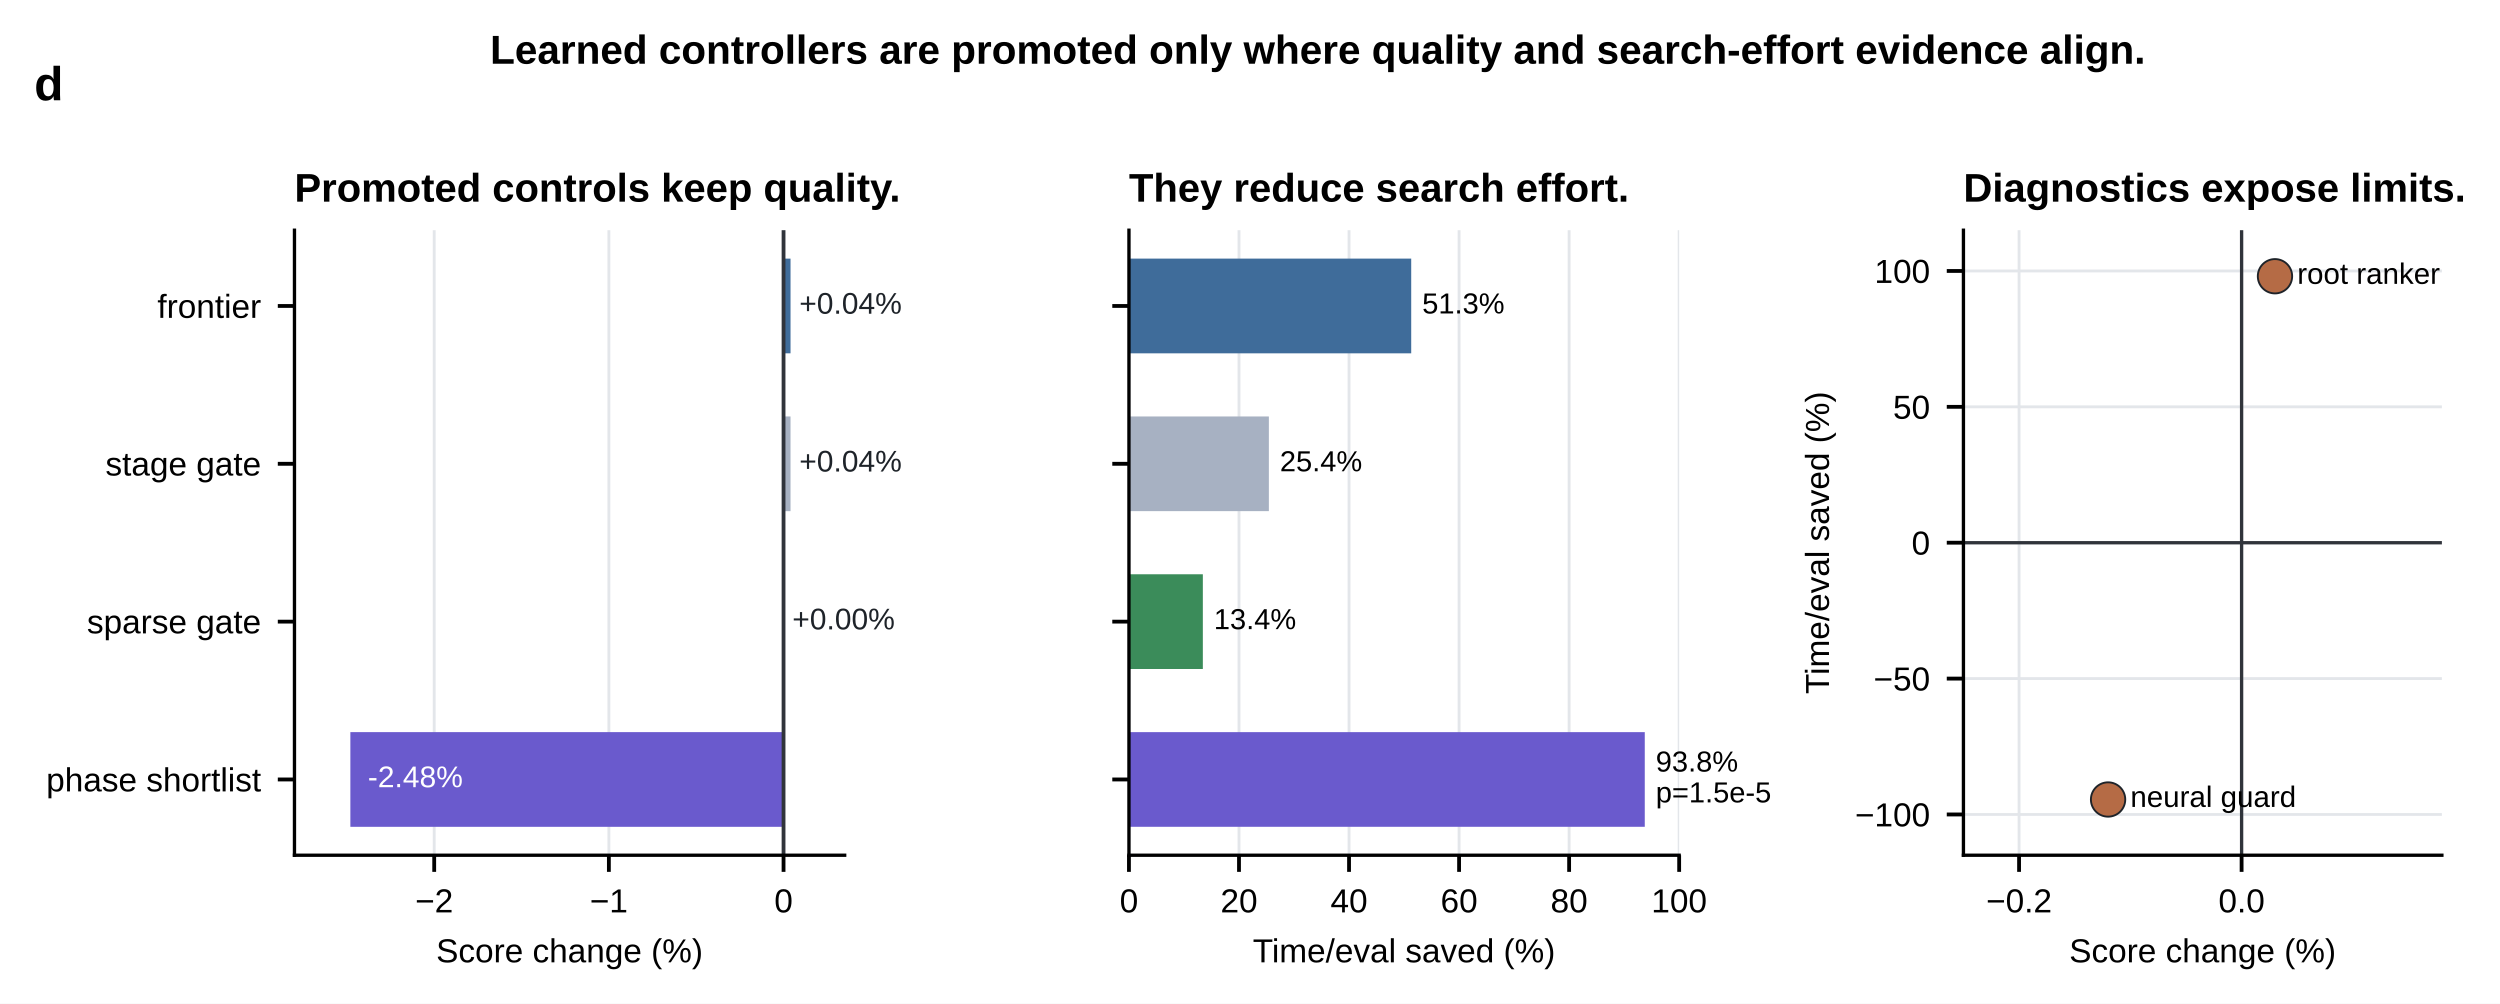
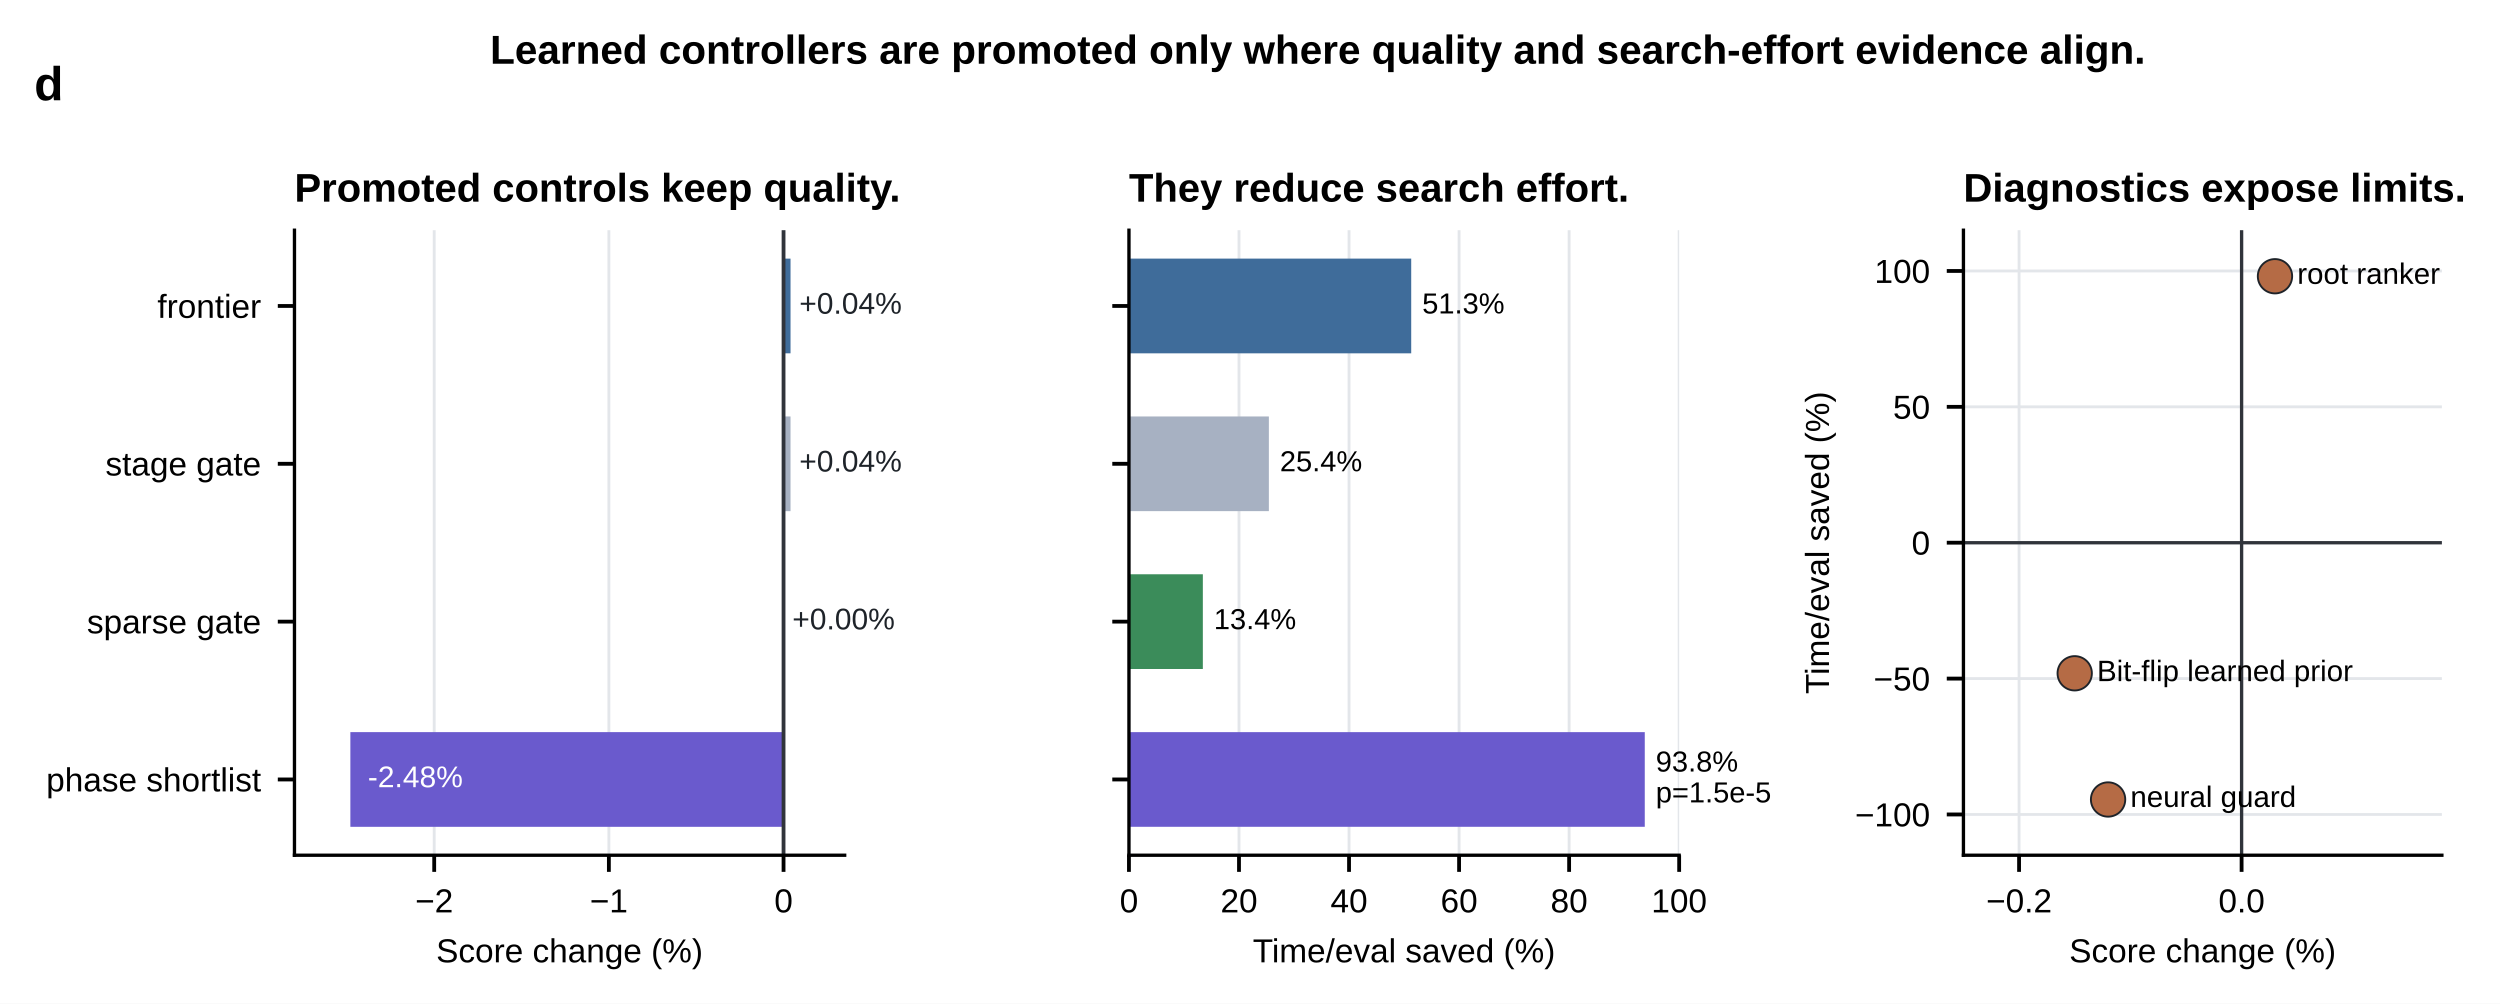
<svg xmlns="http://www.w3.org/2000/svg" xmlns:xlink="http://www.w3.org/1999/xlink" width="525.063pt" height="210.791pt" viewBox="0 0 525.063 210.791" version="1.1">
  <defs>
    <style type="text/css">*{stroke-linejoin: round; stroke-linecap: butt}</style>
  </defs>
  <g id="figure_1">
    <g id="patch_1">
      <path d="M 0 210.791 L 525.063 210.791 L 525.063 0 L 0 0 z " style="fill: #ffffff" />
    </g>
    <g id="axes_1">
      <g id="patch_2">
        <path d="M 61.846 179.62 L 177.404 179.62 L 177.404 48.351 L 61.846 48.351 z " style="fill: #ffffff" />
      </g>
      <g id="matplotlib.axis_1">
        <g id="xtick_1">
          <g id="line2d_1">
            <path d="M 91.194 179.62 L 91.194 48.351 " clip-path="url(#pb774f1482e)" style="fill: none; stroke: #e3e6ea; stroke-width: 0.6; stroke-linecap: square" />
          </g>
          <g id="line2d_2">
            <defs>
              <path id="m3d2e76e041" d="M 0 0 L 0 3.5 " style="stroke: #000000; stroke-width: 0.8" />
            </defs>
            <g>
              <use xlink:href="#m3d2e76e041" x="91.194" y="179.62" style="stroke: #000000; stroke-width: 0.8" />
            </g>
          </g>
          <g id="text_1">
            <text style="font-size: 7px; font-family: 'Arial', 'Helvetica', 'DejaVu Sans', sans-serif; text-anchor: middle" x="91.194" y="191.63" transform="rotate(-0 91.194 191.6305)">−2</text>
          </g>
        </g>
        <g id="xtick_2">
          <g id="line2d_3">
            <path d="M 127.879 179.62 L 127.879 48.351 " clip-path="url(#pb774f1482e)" style="fill: none; stroke: #e3e6ea; stroke-width: 0.6; stroke-linecap: square" />
          </g>
          <g id="line2d_4">
            <g>
              <use xlink:href="#m3d2e76e041" x="127.879" y="179.62" style="stroke: #000000; stroke-width: 0.8" />
            </g>
          </g>
          <g id="text_2">
            <text style="font-size: 7px; font-family: 'Arial', 'Helvetica', 'DejaVu Sans', sans-serif; text-anchor: middle" x="127.879" y="191.63" transform="rotate(-0 127.879 191.6305)">−1</text>
          </g>
        </g>
        <g id="xtick_3">
          <g id="line2d_5">
            <path d="M 164.564 179.62 L 164.564 48.351 " clip-path="url(#pb774f1482e)" style="fill: none; stroke: #e3e6ea; stroke-width: 0.6; stroke-linecap: square" />
          </g>
          <g id="line2d_6">
            <g>
              <use xlink:href="#m3d2e76e041" x="164.564" y="179.62" style="stroke: #000000; stroke-width: 0.8" />
            </g>
          </g>
          <g id="text_3">
            <text style="font-size: 7px; font-family: 'Arial', 'Helvetica', 'DejaVu Sans', sans-serif; text-anchor: middle" x="164.564" y="191.63" transform="rotate(-0 164.564 191.6305)">0</text>
          </g>
        </g>
        <g id="text_4">
          <text style="font-size: 7px; font-family: 'Arial', 'Helvetica', 'DejaVu Sans', sans-serif; text-anchor: middle" x="119.625" y="202.118" transform="rotate(-0 119.6249 202.1175)">Score change (%)</text>
        </g>
      </g>
      <g id="matplotlib.axis_2">
        <g id="ytick_1">
          <g id="line2d_7">
            <defs>
              <path id="m17654f77af" d="M 0 0 L -3.5 0 " style="stroke: #000000; stroke-width: 0.8" />
            </defs>
            <g>
              <use xlink:href="#m17654f77af" x="61.846" y="64.262" style="stroke: #000000; stroke-width: 0.8" />
            </g>
          </g>
          <g id="text_5">
            <text style="font-size: 7px; font-family: 'Arial', 'Helvetica', 'DejaVu Sans', sans-serif; text-anchor: end" x="54.846" y="66.767" transform="rotate(-0 54.846 66.7673)">frontier</text>
          </g>
        </g>
        <g id="ytick_2">
          <g id="line2d_8">
            <g>
              <use xlink:href="#m17654f77af" x="61.846" y="97.411" style="stroke: #000000; stroke-width: 0.8" />
            </g>
          </g>
          <g id="text_6">
            <text style="font-size: 7px; font-family: 'Arial', 'Helvetica', 'DejaVu Sans', sans-serif; text-anchor: end" x="54.846" y="99.875" transform="rotate(-0 54.846 99.87511)">stage gate</text>
          </g>
        </g>
        <g id="ytick_3">
          <g id="line2d_9">
            <g>
              <use xlink:href="#m17654f77af" x="61.846" y="130.56" style="stroke: #000000; stroke-width: 0.8" />
            </g>
          </g>
          <g id="text_7">
            <text style="font-size: 7px; font-family: 'Arial', 'Helvetica', 'DejaVu Sans', sans-serif; text-anchor: end" x="54.846" y="133.024" transform="rotate(-0 54.846 133.0239)">sparse gate</text>
          </g>
        </g>
        <g id="ytick_4">
          <g id="line2d_10">
            <g>
              <use xlink:href="#m17654f77af" x="61.846" y="163.709" style="stroke: #000000; stroke-width: 0.8" />
            </g>
          </g>
          <g id="text_8">
            <text style="font-size: 7px; font-family: 'Arial', 'Helvetica', 'DejaVu Sans', sans-serif; text-anchor: end" x="54.846" y="166.214" transform="rotate(-0 54.846 166.2138)">phase shortlist</text>
          </g>
        </g>
      </g>
      <g id="patch_3">
        <path d="M 164.564 54.317 L 166.031 54.317 L 166.031 74.207 L 164.564 74.207 z " clip-path="url(#pb774f1482e)" style="fill: #3f6c9a" />
      </g>
      <g id="patch_4">
        <path d="M 164.564 87.466 L 166.031 87.466 L 166.031 107.356 L 164.564 107.356 z " clip-path="url(#pb774f1482e)" style="fill: #a7b1c2" />
      </g>
      <g id="patch_5">
        <path d="M 164.564 120.615 L 164.564 120.615 L 164.564 140.504 L 164.564 140.504 z " clip-path="url(#pb774f1482e)" style="fill: #3b8c5a" />
      </g>
      <g id="patch_6">
        <path d="M 164.564 153.764 L 73.585 153.764 L 73.585 173.653 L 164.564 173.653 z " clip-path="url(#pb774f1482e)" style="fill: #6a5acd" />
      </g>
      <g id="line2d_11">
        <path d="M 164.564 179.62 L 164.564 48.351 " clip-path="url(#pb774f1482e)" style="fill: none; stroke: #30343b; stroke-width: 0.8; stroke-linecap: square" />
      </g>
      <g id="patch_7">
        <path d="M 61.846 179.62 L 61.846 48.351 " style="fill: none; stroke: #000000; stroke-width: 0.7; stroke-linejoin: miter; stroke-linecap: square" />
      </g>
      <g id="patch_8">
        <path d="M 61.846 179.62 L 177.404 179.62 " style="fill: none; stroke: #000000; stroke-width: 0.7; stroke-linejoin: miter; stroke-linecap: square" />
      </g>
      <g id="text_9">
        <text style="font-size: 6.3px; font-family: 'Arial', 'Helvetica', 'DejaVu Sans', sans-serif; text-anchor: start; fill: #1e2329" x="167.866" y="65.891" transform="rotate(-0 167.8657 65.89071)">+0.04%</text>
      </g>
      <g id="text_10">
        <text style="font-size: 6.3px; font-family: 'Arial', 'Helvetica', 'DejaVu Sans', sans-serif; text-anchor: start; fill: #1e2329" x="167.866" y="99.04" transform="rotate(-0 167.8657 99.03955)">+0.04%</text>
      </g>
      <g id="text_11">
        <text style="font-size: 6.3px; font-family: 'Arial', 'Helvetica', 'DejaVu Sans', sans-serif; text-anchor: start; fill: #1e2329" x="166.398" y="132.188" transform="rotate(-0 166.3983 132.1884)">+0.00%</text>
      </g>
      <g id="text_12">
        <text style="font-size: 6.3px; font-family: 'Arial', 'Helvetica', 'DejaVu Sans', sans-serif; text-anchor: start; fill: #ffffff" x="77.254" y="165.337" transform="rotate(-0 77.2537 165.3372)">-2.48%</text>
      </g>
      <g id="text_13">
        <text style="font-weight: 700; font-size: 8.4px; font-family: 'Arial', 'Helvetica', 'DejaVu Sans', sans-serif; text-anchor: start" x="61.846" y="42.351" transform="rotate(-0 61.846 42.35063)">Promoted controls keep quality.</text>
      </g>
    </g>
    <g id="axes_2">
      <g id="patch_9">
        <path d="M 237.108 179.62 L 352.666 179.62 L 352.666 48.351 L 237.108 48.351 z " style="fill: #ffffff" />
      </g>
      <g id="matplotlib.axis_3">
        <g id="xtick_4">
          <g id="line2d_12">
            <path d="M 237.108 179.62 L 237.108 48.351 " clip-path="url(#pcdca7e01b0)" style="fill: none; stroke: #e3e6ea; stroke-width: 0.6; stroke-linecap: square" />
          </g>
          <g id="line2d_13">
            <g>
              <use xlink:href="#m3d2e76e041" x="237.108" y="179.62" style="stroke: #000000; stroke-width: 0.8" />
            </g>
          </g>
          <g id="text_14">
            <text style="font-size: 7px; font-family: 'Arial', 'Helvetica', 'DejaVu Sans', sans-serif; text-anchor: middle" x="237.108" y="191.63" transform="rotate(-0 237.1085 191.6305)">0</text>
          </g>
        </g>
        <g id="xtick_5">
          <g id="line2d_14">
            <path d="M 260.22 179.62 L 260.22 48.351 " clip-path="url(#pcdca7e01b0)" style="fill: none; stroke: #e3e6ea; stroke-width: 0.6; stroke-linecap: square" />
          </g>
          <g id="line2d_15">
            <g>
              <use xlink:href="#m3d2e76e041" x="260.22" y="179.62" style="stroke: #000000; stroke-width: 0.8" />
            </g>
          </g>
          <g id="text_15">
            <text style="font-size: 7px; font-family: 'Arial', 'Helvetica', 'DejaVu Sans', sans-serif; text-anchor: middle" x="260.22" y="191.63" transform="rotate(-0 260.22 191.6305)">20</text>
          </g>
        </g>
        <g id="xtick_6">
          <g id="line2d_16">
            <path d="M 283.332 179.62 L 283.332 48.351 " clip-path="url(#pcdca7e01b0)" style="fill: none; stroke: #e3e6ea; stroke-width: 0.6; stroke-linecap: square" />
          </g>
          <g id="line2d_17">
            <g>
              <use xlink:href="#m3d2e76e041" x="283.332" y="179.62" style="stroke: #000000; stroke-width: 0.8" />
            </g>
          </g>
          <g id="text_16">
            <text style="font-size: 7px; font-family: 'Arial', 'Helvetica', 'DejaVu Sans', sans-serif; text-anchor: middle" x="283.332" y="191.63" transform="rotate(-0 283.3316 191.6305)">40</text>
          </g>
        </g>
        <g id="xtick_7">
          <g id="line2d_18">
            <path d="M 306.443 179.62 L 306.443 48.351 " clip-path="url(#pcdca7e01b0)" style="fill: none; stroke: #e3e6ea; stroke-width: 0.6; stroke-linecap: square" />
          </g>
          <g id="line2d_19">
            <g>
              <use xlink:href="#m3d2e76e041" x="306.443" y="179.62" style="stroke: #000000; stroke-width: 0.8" />
            </g>
          </g>
          <g id="text_17">
            <text style="font-size: 7px; font-family: 'Arial', 'Helvetica', 'DejaVu Sans', sans-serif; text-anchor: middle" x="306.443" y="191.63" transform="rotate(-0 306.4432 191.6305)">60</text>
          </g>
        </g>
        <g id="xtick_8">
          <g id="line2d_20">
            <path d="M 329.555 179.62 L 329.555 48.351 " clip-path="url(#pcdca7e01b0)" style="fill: none; stroke: #e3e6ea; stroke-width: 0.6; stroke-linecap: square" />
          </g>
          <g id="line2d_21">
            <g>
              <use xlink:href="#m3d2e76e041" x="329.555" y="179.62" style="stroke: #000000; stroke-width: 0.8" />
            </g>
          </g>
          <g id="text_18">
            <text style="font-size: 7px; font-family: 'Arial', 'Helvetica', 'DejaVu Sans', sans-serif; text-anchor: middle" x="329.555" y="191.63" transform="rotate(-0 329.5547 191.6305)">80</text>
          </g>
        </g>
        <g id="xtick_9">
          <g id="line2d_22">
            <path d="M 352.666 179.62 L 352.666 48.351 " clip-path="url(#pcdca7e01b0)" style="fill: none; stroke: #e3e6ea; stroke-width: 0.6; stroke-linecap: square" />
          </g>
          <g id="line2d_23">
            <g>
              <use xlink:href="#m3d2e76e041" x="352.666" y="179.62" style="stroke: #000000; stroke-width: 0.8" />
            </g>
          </g>
          <g id="text_19">
            <text style="font-size: 7px; font-family: 'Arial', 'Helvetica', 'DejaVu Sans', sans-serif; text-anchor: middle" x="352.666" y="191.63" transform="rotate(-0 352.6663 191.6305)">100</text>
          </g>
        </g>
        <g id="text_20">
          <text style="font-size: 7px; font-family: 'Arial', 'Helvetica', 'DejaVu Sans', sans-serif; text-anchor: middle" x="294.887" y="202.118" transform="rotate(-0 294.8874 202.1175)">Time/eval saved (%)</text>
        </g>
      </g>
      <g id="matplotlib.axis_4">
        <g id="ytick_5">
          <g id="line2d_24">
            <g>
              <use xlink:href="#m17654f77af" x="237.108" y="64.262" style="stroke: #000000; stroke-width: 0.8" />
            </g>
          </g>
        </g>
        <g id="ytick_6">
          <g id="line2d_25">
            <g>
              <use xlink:href="#m17654f77af" x="237.108" y="97.411" style="stroke: #000000; stroke-width: 0.8" />
            </g>
          </g>
        </g>
        <g id="ytick_7">
          <g id="line2d_26">
            <g>
              <use xlink:href="#m17654f77af" x="237.108" y="130.56" style="stroke: #000000; stroke-width: 0.8" />
            </g>
          </g>
        </g>
        <g id="ytick_8">
          <g id="line2d_27">
            <g>
              <use xlink:href="#m17654f77af" x="237.108" y="163.709" style="stroke: #000000; stroke-width: 0.8" />
            </g>
          </g>
        </g>
      </g>
      <g id="patch_10">
        <path d="M 237.108 54.317 L 296.39 54.317 L 296.39 74.207 L 237.108 74.207 z " clip-path="url(#pcdca7e01b0)" style="fill: #3f6c9a" />
      </g>
      <g id="patch_11">
        <path d="M 237.108 87.466 L 266.495 87.466 L 266.495 107.356 L 237.108 107.356 z " clip-path="url(#pcdca7e01b0)" style="fill: #a7b1c2" />
      </g>
      <g id="patch_12">
        <path d="M 237.108 120.615 L 252.628 120.615 L 252.628 140.504 L 237.108 140.504 z " clip-path="url(#pcdca7e01b0)" style="fill: #3b8c5a" />
      </g>
      <g id="patch_13">
        <path d="M 237.108 153.764 L 345.444 153.764 L 345.444 173.653 L 237.108 173.653 z " clip-path="url(#pcdca7e01b0)" style="fill: #6a5acd" />
      </g>
      <g id="patch_14">
        <path d="M 237.108 179.62 L 237.108 48.351 " style="fill: none; stroke: #000000; stroke-width: 0.7; stroke-linejoin: miter; stroke-linecap: square" />
      </g>
      <g id="patch_15">
        <path d="M 237.108 179.62 L 352.666 179.62 " style="fill: none; stroke: #000000; stroke-width: 0.7; stroke-linejoin: miter; stroke-linecap: square" />
      </g>
      <g id="text_21">
        <text style="font-size: 6.1px; font-family: 'Arial', 'Helvetica', 'DejaVu Sans', sans-serif; text-anchor: start" x="298.701" y="65.839" transform="rotate(-0 298.7008 65.83901)">51.3%</text>
      </g>
      <g id="text_22">
        <text style="font-size: 6.1px; font-family: 'Arial', 'Helvetica', 'DejaVu Sans', sans-serif; text-anchor: start" x="268.806" y="98.988" transform="rotate(-0 268.806 98.98784)">25.4%</text>
      </g>
      <g id="text_23">
        <text style="font-size: 6.1px; font-family: 'Arial', 'Helvetica', 'DejaVu Sans', sans-serif; text-anchor: start" x="254.939" y="132.137" transform="rotate(-0 254.9391 132.1367)">13.4%</text>
      </g>
      <g id="text_24">
        <text style="font-size: 6.1px; font-family: 'Arial', 'Helvetica', 'DejaVu Sans', sans-serif" transform="translate(347.7551 162.0487)">93.8%</text>
        <text style="font-size: 6.1px; font-family: 'Arial', 'Helvetica', 'DejaVu Sans', sans-serif" transform="translate(347.7551 168.5223)">p=1.5e-5</text>
      </g>
      <g id="text_25">
        <text style="font-weight: 700; font-size: 8.4px; font-family: 'Arial', 'Helvetica', 'DejaVu Sans', sans-serif; text-anchor: start" x="237.108" y="42.351" transform="rotate(-0 237.1085 42.35063)">They reduce search effort.</text>
      </g>
    </g>
    <g id="axes_3">
      <g id="patch_16">
        <path d="M 412.371 179.62 L 512.856 179.62 L 512.856 48.351 L 412.371 48.351 z " style="fill: #ffffff" />
      </g>
      <g id="matplotlib.axis_5">
        <g id="xtick_10">
          <g id="line2d_28">
            <path d="M 424.055 179.62 L 424.055 48.351 " clip-path="url(#p920092bc43)" style="fill: none; stroke: #e3e6ea; stroke-width: 0.6; stroke-linecap: square" />
          </g>
          <g id="line2d_29">
            <g>
              <use xlink:href="#m3d2e76e041" x="424.055" y="179.62" style="stroke: #000000; stroke-width: 0.8" />
            </g>
          </g>
          <g id="text_26">
            <text style="font-size: 7px; font-family: 'Arial', 'Helvetica', 'DejaVu Sans', sans-serif; text-anchor: middle" x="424.055" y="191.63" transform="rotate(-0 424.0553 191.6305)">−0.2</text>
          </g>
        </g>
        <g id="xtick_11">
          <g id="line2d_30">
            <path d="M 470.793 179.62 L 470.793 48.351 " clip-path="url(#p920092bc43)" style="fill: none; stroke: #e3e6ea; stroke-width: 0.6; stroke-linecap: square" />
          </g>
          <g id="line2d_31">
            <g>
              <use xlink:href="#m3d2e76e041" x="470.793" y="179.62" style="stroke: #000000; stroke-width: 0.8" />
            </g>
          </g>
          <g id="text_27">
            <text style="font-size: 7px; font-family: 'Arial', 'Helvetica', 'DejaVu Sans', sans-serif; text-anchor: middle" x="470.793" y="191.63" transform="rotate(-0 470.7925 191.6305)">0.0</text>
          </g>
        </g>
        <g id="text_28">
          <text style="font-size: 7px; font-family: 'Arial', 'Helvetica', 'DejaVu Sans', sans-serif; text-anchor: middle" x="462.613" y="202.118" transform="rotate(-0 462.6135 202.1175)">Score change (%)</text>
        </g>
      </g>
      <g id="matplotlib.axis_6">
        <g id="ytick_9">
          <g id="line2d_32">
            <path d="M 412.371 171.059 L 512.856 171.059 " clip-path="url(#p920092bc43)" style="fill: none; stroke: #e3e6ea; stroke-width: 0.6; stroke-linecap: square" />
          </g>
          <g id="line2d_33">
            <g>
              <use xlink:href="#m17654f77af" x="412.371" y="171.059" style="stroke: #000000; stroke-width: 0.8" />
            </g>
          </g>
          <g id="text_29">
            <text style="font-size: 7px; font-family: 'Arial', 'Helvetica', 'DejaVu Sans', sans-serif; text-anchor: end" x="405.371" y="173.564" transform="rotate(-0 405.371 173.5642)">−100</text>
          </g>
        </g>
        <g id="ytick_10">
          <g id="line2d_34">
            <path d="M 412.371 142.522 L 512.856 142.522 " clip-path="url(#p920092bc43)" style="fill: none; stroke: #e3e6ea; stroke-width: 0.6; stroke-linecap: square" />
          </g>
          <g id="line2d_35">
            <g>
              <use xlink:href="#m17654f77af" x="412.371" y="142.522" style="stroke: #000000; stroke-width: 0.8" />
            </g>
          </g>
          <g id="text_30">
            <text style="font-size: 7px; font-family: 'Arial', 'Helvetica', 'DejaVu Sans', sans-serif; text-anchor: end" x="405.371" y="145.027" transform="rotate(-0 405.371 145.0274)">−50</text>
          </g>
        </g>
        <g id="ytick_11">
          <g id="line2d_36">
            <path d="M 412.371 113.985 L 512.856 113.985 " clip-path="url(#p920092bc43)" style="fill: none; stroke: #e3e6ea; stroke-width: 0.6; stroke-linecap: square" />
          </g>
          <g id="line2d_37">
            <g>
              <use xlink:href="#m17654f77af" x="412.371" y="113.985" style="stroke: #000000; stroke-width: 0.8" />
            </g>
          </g>
          <g id="text_31">
            <text style="font-size: 7px; font-family: 'Arial', 'Helvetica', 'DejaVu Sans', sans-serif; text-anchor: end" x="405.371" y="116.491" transform="rotate(-0 405.371 116.4905)">0</text>
          </g>
        </g>
        <g id="ytick_12">
          <g id="line2d_38">
            <path d="M 412.371 85.448 L 512.856 85.448 " clip-path="url(#p920092bc43)" style="fill: none; stroke: #e3e6ea; stroke-width: 0.6; stroke-linecap: square" />
          </g>
          <g id="line2d_39">
            <g>
              <use xlink:href="#m17654f77af" x="412.371" y="85.448" style="stroke: #000000; stroke-width: 0.8" />
            </g>
          </g>
          <g id="text_32">
            <text style="font-size: 7px; font-family: 'Arial', 'Helvetica', 'DejaVu Sans', sans-serif; text-anchor: end" x="405.371" y="87.954" transform="rotate(-0 405.371 87.95373)">50</text>
          </g>
        </g>
        <g id="ytick_13">
          <g id="line2d_40">
            <path d="M 412.371 56.912 L 512.856 56.912 " clip-path="url(#p920092bc43)" style="fill: none; stroke: #e3e6ea; stroke-width: 0.6; stroke-linecap: square" />
          </g>
          <g id="line2d_41">
            <g>
              <use xlink:href="#m17654f77af" x="412.371" y="56.912" style="stroke: #000000; stroke-width: 0.8" />
            </g>
          </g>
          <g id="text_33">
            <text style="font-size: 7px; font-family: 'Arial', 'Helvetica', 'DejaVu Sans', sans-serif; text-anchor: end" x="405.371" y="59.417" transform="rotate(-0 405.371 59.41691)">100</text>
          </g>
        </g>
        <g id="text_34">
          <text style="font-size: 7px; font-family: 'Arial', 'Helvetica', 'DejaVu Sans', sans-serif; text-anchor: middle" x="384.131" y="113.985" transform="rotate(-90 384.1313 113.9853)">Time/eval saved (%)</text>
        </g>
      </g>
      <g id="PathCollection_1">
        <defs>
          <path id="m7246512e9c" d="M 0 3.606 C 0.956 3.606 1.873 3.226 2.55 2.55 C 3.226 1.873 3.606 0.956 3.606 0 C 3.606 -0.956 3.226 -1.873 2.55 -2.55 C 1.873 -3.226 0.956 -3.606 0 -3.606 C -0.956 -3.606 -1.873 -3.226 -2.55 -2.55 C -3.226 -1.873 -3.606 -0.956 -3.606 0 C -3.606 0.956 -3.226 1.873 -2.55 2.55 C -1.873 3.226 -0.956 3.606 0 3.606 z " style="stroke: #1e2329; stroke-width: 0.4" />
        </defs>
        <g clip-path="url(#p920092bc43)">
-           <use xlink:href="#m7246512e9c" x="442.75" y="167.914" style="fill: #b56b45; stroke: #1e2329; stroke-width: 0.4" />
+           <use xlink:href="#m7246512e9c" x="435.74" y="141.409" style="fill: #b56b45; stroke: #1e2329; stroke-width: 0.4" />
        </g>
      </g>
      <g id="PathCollection_2">
        <g clip-path="url(#p920092bc43)">
+           <use xlink:href="#m7246512e9c" x="442.75" y="167.914" style="fill: #b56b45; stroke: #1e2329; stroke-width: 0.4" />
+         </g>
+       </g>
+       <g id="PathCollection_3">
+         <g clip-path="url(#p920092bc43)">
          <use xlink:href="#m7246512e9c" x="477.803" y="58.019" style="fill: #b56b45; stroke: #1e2329; stroke-width: 0.4" />
        </g>
      </g>
      <g id="line2d_42">
        <path d="M 470.793 179.62 L 470.793 48.351 " clip-path="url(#p920092bc43)" style="fill: none; stroke: #30343b; stroke-width: 0.7; stroke-linecap: square" />
      </g>
      <g id="line2d_43">
        <path d="M 412.371 113.985 L 512.856 113.985 " clip-path="url(#p920092bc43)" style="fill: none; stroke: #30343b; stroke-width: 0.7; stroke-linecap: square" />
      </g>
      <g id="patch_17">
        <path d="M 412.371 179.62 L 412.371 48.351 " style="fill: none; stroke: #000000; stroke-width: 0.7; stroke-linejoin: miter; stroke-linecap: square" />
      </g>
      <g id="patch_18">
        <path d="M 412.371 179.62 L 512.856 179.62 " style="fill: none; stroke: #000000; stroke-width: 0.7; stroke-linejoin: miter; stroke-linecap: square" />
      </g>
      <g id="text_35">
+         <text style="font-size: 6.2px; font-family: 'Arial', 'Helvetica', 'DejaVu Sans', sans-serif; text-anchor: start" x="440.413" y="143.05" transform="rotate(-0 440.4133 143.0498)">Bit-flip learned prior</text>
+       </g>
+       <g id="text_36">
        <text style="font-size: 6.2px; font-family: 'Arial', 'Helvetica', 'DejaVu Sans', sans-serif; text-anchor: start" x="447.424" y="169.481" transform="rotate(-0 447.4239 169.4807)">neural guard</text>
      </g>
-       <g id="text_36">
+       <g id="text_37">
        <text style="font-size: 6.2px; font-family: 'Arial', 'Helvetica', 'DejaVu Sans', sans-serif; text-anchor: start" x="482.477" y="59.622" transform="rotate(-0 482.4768 59.6217)">root ranker</text>
      </g>
-       <g id="text_37">
+       <g id="text_38">
        <text style="font-weight: 700; font-size: 8.4px; font-family: 'Arial', 'Helvetica', 'DejaVu Sans', sans-serif; text-anchor: start" x="412.371" y="42.351" transform="rotate(-0 412.371 42.35063)">Diagnostics expose limits.</text>
      </g>
    </g>
-     <g id="text_38">
+     <g id="text_39">
      <text style="font-weight: 700; font-size: 10px; font-family: 'Arial', 'Helvetica', 'DejaVu Sans', sans-serif; text-anchor: start" x="7.2" y="21.06" transform="rotate(-0 7.2 21.06)">d</text>
    </g>
-     <g id="text_39">
+     <g id="text_40">
      <text style="font-weight: 700; font-size: 8.5px; font-family: 'Arial', 'Helvetica', 'DejaVu Sans', sans-serif; text-anchor: middle" x="276.768" y="13.388" transform="rotate(-0 276.768 13.38773)">Learned controllers are promoted only where quality and search-effort evidence align.</text>
    </g>
  </g>
  <defs>
    <clipPath id="pb774f1482e">
      <rect x="61.846" y="48.351" width="115.558" height="131.269" />
    </clipPath>
    <clipPath id="pcdca7e01b0">
      <rect x="237.108" y="48.351" width="115.558" height="131.269" />
    </clipPath>
    <clipPath id="p920092bc43">
      <rect x="412.371" y="48.351" width="100.485" height="131.269" />
    </clipPath>
  </defs>
</svg>
